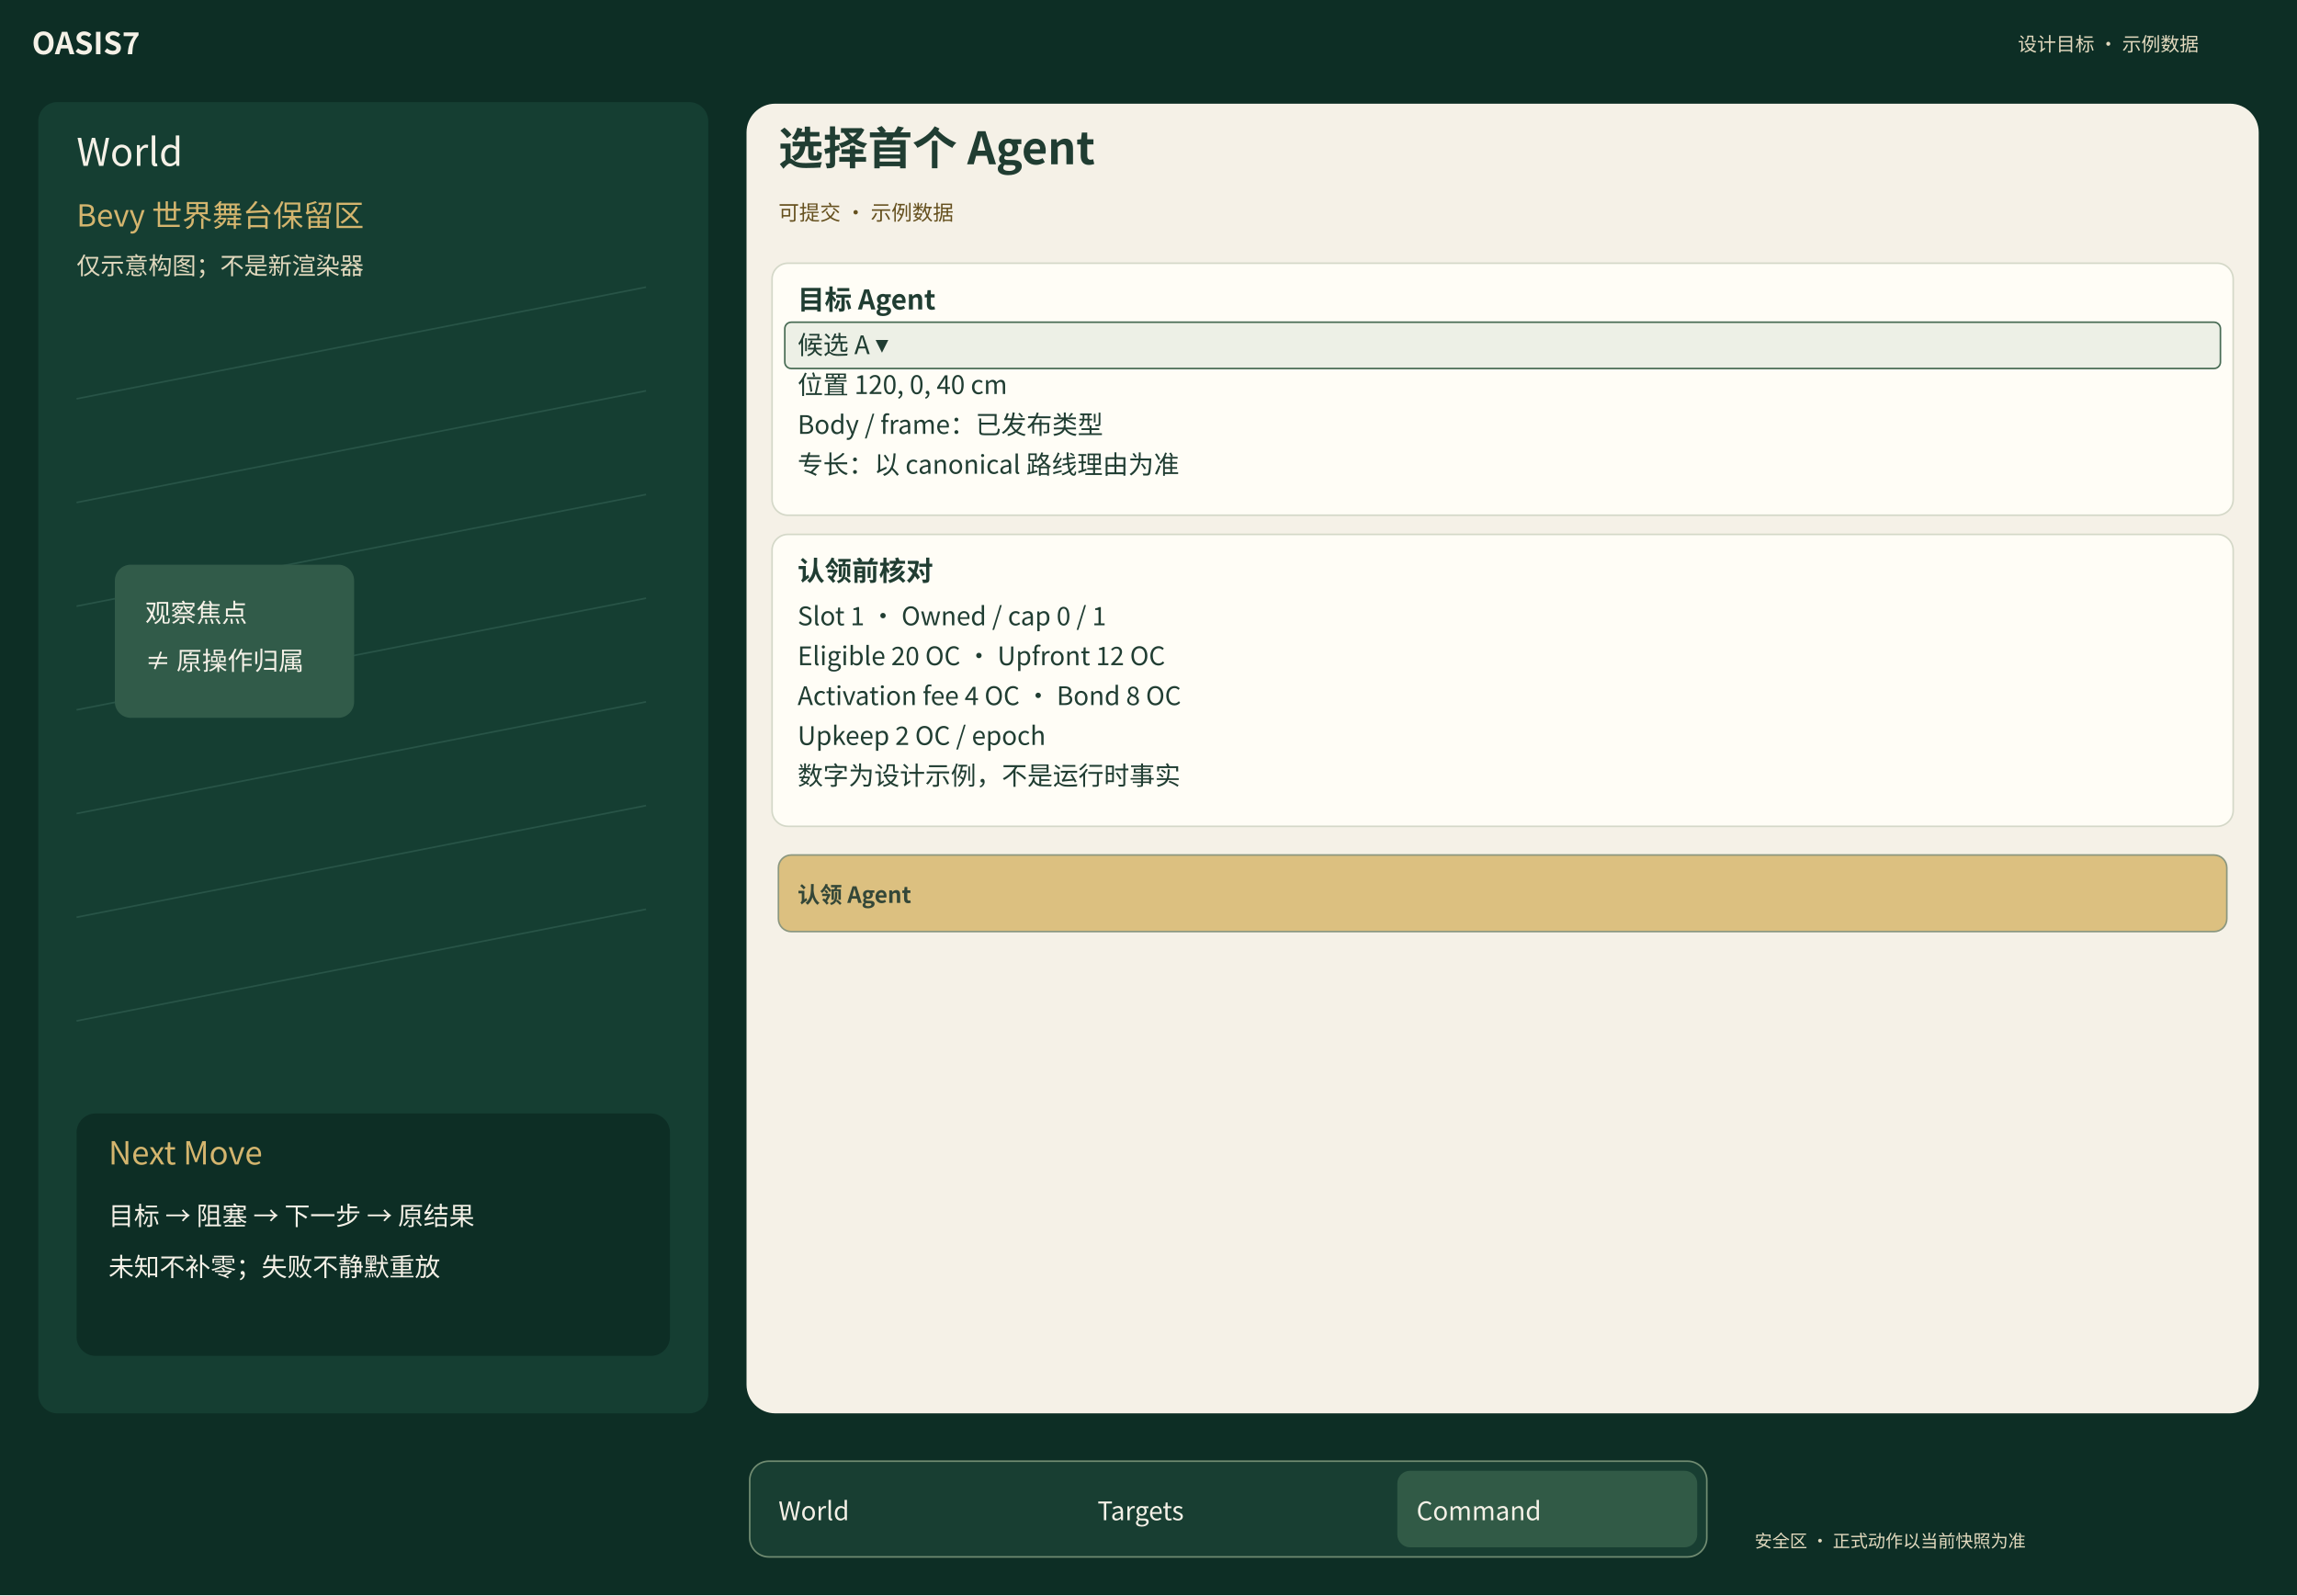
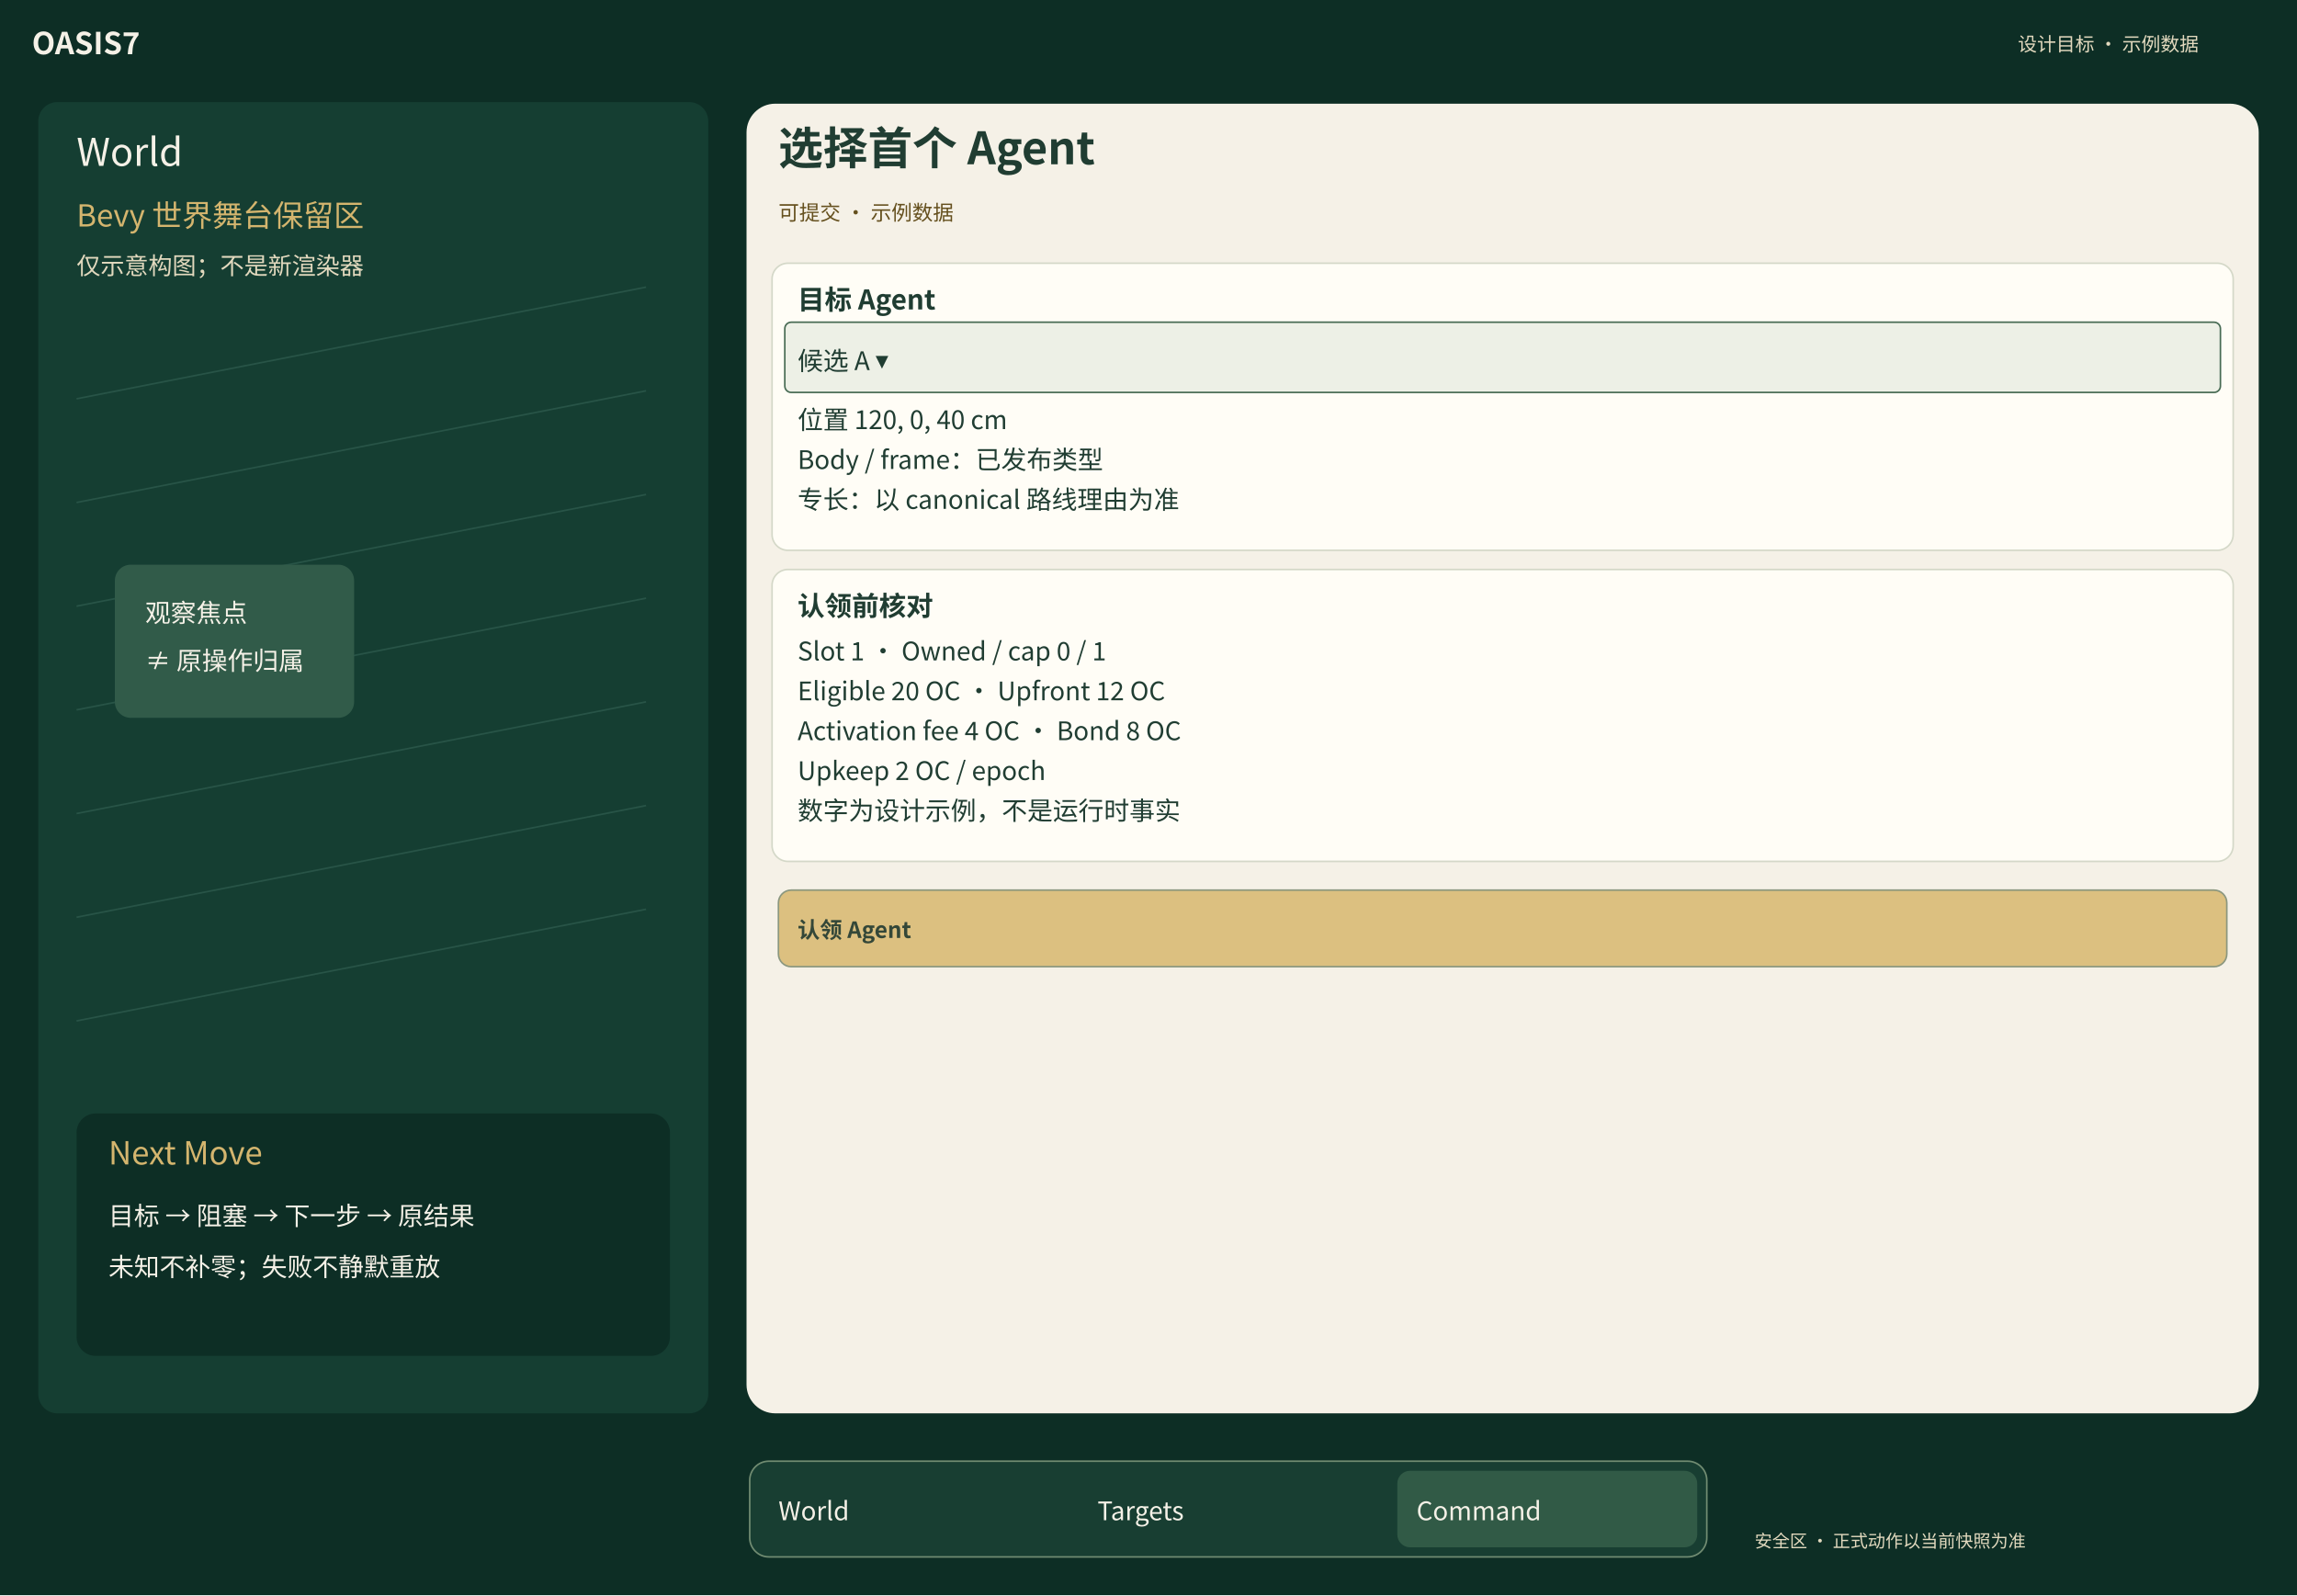
<svg xmlns="http://www.w3.org/2000/svg" width="1440" height="1000" viewBox="0 0 1440 1000">
  <rect x="0" y="0" width="1440" height="1000" rx="0" fill="#0d2e25" stroke="none" />
  <text x="20" y="34" font-family="Noto Sans CJK SC" font-size="19" font-weight="700" fill="#f5f1e7">OASIS7</text>
  <text x="1265" y="32" font-family="Noto Sans CJK SC" font-size="12" font-weight="400" fill="#e2d9be">设计目标 · 示例数据</text>
  <rect x="24" y="64" width="420" height="822" rx="12" fill="#153e32" stroke="none" />
  <text x="48" y="104" font-family="Noto Sans CJK SC" font-size="24" font-weight="400" fill="#f5f1e7">World</text>
  <text x="48" y="142" font-family="Noto Sans CJK SC" font-size="19" font-weight="400" fill="#d4b56e">Bevy 世界舞台保留区</text>
  <text x="48" y="172" font-family="Noto Sans CJK SC" font-size="15" font-weight="400" fill="#e2d9be">仅示意构图；不是新渲染器</text>
  <path d="M 48 250 L 405 180" stroke="#285447" fill="none" />
  <path d="M 48 315 L 405 245" stroke="#285447" fill="none" />
  <path d="M 48 380 L 405 310" stroke="#285447" fill="none" />
  <path d="M 48 445 L 405 375" stroke="#285447" fill="none" />
  <path d="M 48 510 L 405 440" stroke="#285447" fill="none" />
  <path d="M 48 575 L 405 505" stroke="#285447" fill="none" />
  <path d="M 48 640 L 405 570" stroke="#285447" fill="none" />
  <rect x="72" y="354" width="150" height="96" rx="10" fill="#315b49" stroke="none" />
  <text x="91" y="390" font-family="Noto Sans CJK SC" font-size="16" font-weight="400" fill="#f5f1e7">观察焦点</text>
  <text x="91" y="420" font-family="Noto Sans CJK SC" font-size="16" font-weight="400" fill="#f5f1e7">≠ 原操作归属</text>
  <rect x="48" y="698" width="372" height="152" rx="12" fill="#0d2e25" stroke="none" />
  <text x="68" y="730" font-family="Noto Sans CJK SC" font-size="20" font-weight="400" fill="#d4b56e">Next Move</text>
  <text x="68" y="768" font-family="Noto Sans CJK SC" font-size="16" font-weight="400" fill="#f5f1e7">目标 → 阻塞 → 下一步 → 原结果</text>
  <text x="68" y="800" font-family="Noto Sans CJK SC" font-size="16" font-weight="400" fill="#f5f1e7">未知不补零；失败不静默重放</text>
  <rect x="468" y="65" width="948" height="821" rx="18" fill="#f5f1e7" stroke="none" />
  <text x="488" y="103" font-family="Noto Sans CJK SC" font-size="28" font-weight="700" fill="#203d32">选择首个 Agent</text>
  <text x="488" y="138" font-family="Noto Sans CJK SC" font-size="13" font-weight="400" fill="#65501e">可提交 · 示例数据</text>
-   <rect x="484" y="165" width="916" height="158" rx="10" fill="#fffdf6" stroke="#d4d8c8" />
-   <rect x="492" y="202" width="900" height="29" rx="4" fill="#edf0e6" stroke="#486b54" />
+   <rect x="484" y="165" width="916" height="180" rx="10" fill="#fffdf6" stroke="#d4d8c8" />
+   <rect x="492" y="202" width="900" height="44" rx="4" fill="#edf0e6" stroke="#486b54" />
  <text x="500" y="194" font-family="Noto Sans CJK SC" font-size="17" font-weight="700" fill="#203d32">目标 Agent</text>
-   <text x="500" y="222" font-family="Noto Sans CJK SC" font-size="16" font-weight="400" fill="#203d32">候选 A ▾</text>
-   <text x="500" y="247" font-family="Noto Sans CJK SC" font-size="16" font-weight="400" fill="#203d32">位置 120, 0, 40 cm</text>
-   <text x="500" y="272" font-family="Noto Sans CJK SC" font-size="16" font-weight="400" fill="#203d32">Body / frame：已发布类型</text>
-   <text x="500" y="297" font-family="Noto Sans CJK SC" font-size="16" font-weight="400" fill="#203d32">专长：以 canonical 路线理由为准</text>
-   <rect x="484" y="335" width="916" height="183" rx="10" fill="#fffdf6" stroke="#d4d8c8" />
-   <text x="500" y="364" font-family="Noto Sans CJK SC" font-size="17" font-weight="700" fill="#203d32">认领前核对</text>
-   <text x="500" y="392" font-family="Noto Sans CJK SC" font-size="16" font-weight="400" fill="#203d32">Slot 1 · Owned / cap 0 / 1</text>
-   <text x="500" y="417" font-family="Noto Sans CJK SC" font-size="16" font-weight="400" fill="#203d32">Eligible 20 OC · Upfront 12 OC</text>
-   <text x="500" y="442" font-family="Noto Sans CJK SC" font-size="16" font-weight="400" fill="#203d32">Activation fee 4 OC · Bond 8 OC</text>
-   <text x="500" y="467" font-family="Noto Sans CJK SC" font-size="16" font-weight="400" fill="#203d32">Upkeep 2 OC / epoch</text>
-   <text x="500" y="492" font-family="Noto Sans CJK SC" font-size="16" font-weight="400" fill="#203d32">数字为设计示例，不是运行时事实</text>
-   <rect x="488.0" y="536" width="908.0" height="48" rx="8" fill="#dcc080" stroke="#8b977f" />
-   <text x="500.0" y="566" font-family="Noto Sans CJK SC" font-size="14" font-weight="700" fill="#344738">认领 Agent</text>
+   <text x="500" y="232" font-family="Noto Sans CJK SC" font-size="16" font-weight="400" fill="#203d32">候选 A ▾</text>
+   <text x="500" y="269" font-family="Noto Sans CJK SC" font-size="16" font-weight="400" fill="#203d32">位置 120, 0, 40 cm</text>
+   <text x="500" y="294" font-family="Noto Sans CJK SC" font-size="16" font-weight="400" fill="#203d32">Body / frame：已发布类型</text>
+   <text x="500" y="319" font-family="Noto Sans CJK SC" font-size="16" font-weight="400" fill="#203d32">专长：以 canonical 路线理由为准</text>
+   <rect x="484" y="357" width="916" height="183" rx="10" fill="#fffdf6" stroke="#d4d8c8" />
+   <text x="500" y="386" font-family="Noto Sans CJK SC" font-size="17" font-weight="700" fill="#203d32">认领前核对</text>
+   <text x="500" y="414" font-family="Noto Sans CJK SC" font-size="16" font-weight="400" fill="#203d32">Slot 1 · Owned / cap 0 / 1</text>
+   <text x="500" y="439" font-family="Noto Sans CJK SC" font-size="16" font-weight="400" fill="#203d32">Eligible 20 OC · Upfront 12 OC</text>
+   <text x="500" y="464" font-family="Noto Sans CJK SC" font-size="16" font-weight="400" fill="#203d32">Activation fee 4 OC · Bond 8 OC</text>
+   <text x="500" y="489" font-family="Noto Sans CJK SC" font-size="16" font-weight="400" fill="#203d32">Upkeep 2 OC / epoch</text>
+   <text x="500" y="514" font-family="Noto Sans CJK SC" font-size="16" font-weight="400" fill="#203d32">数字为设计示例，不是运行时事实</text>
+   <rect x="488.0" y="558" width="908.0" height="48" rx="8" fill="#dcc080" stroke="#8b977f" />
+   <text x="500.0" y="588" font-family="Noto Sans CJK SC" font-size="14" font-weight="700" fill="#344738">认领 Agent</text>
  <rect x="470" y="916" width="600" height="60" rx="12" fill="#183e32" stroke="#718c72" />
  <rect x="476.0" y="922" width="188.0" height="48" rx="8" fill="#183e32" stroke="none" />
  <text x="488.0" y="953" font-family="Noto Sans CJK SC" font-size="16" font-weight="400" fill="#f5f1e7">World</text>
  <rect x="676.0" y="922" width="188.0" height="48" rx="8" fill="#183e32" stroke="none" />
  <text x="688.0" y="953" font-family="Noto Sans CJK SC" font-size="16" font-weight="400" fill="#f5f1e7">Targets</text>
  <rect x="876.0" y="922" width="188.0" height="48" rx="8" fill="#315a46" stroke="none" />
  <text x="888.0" y="953" font-family="Noto Sans CJK SC" font-size="16" font-weight="400" fill="#f5f1e7">Command</text>
  <text x="1100" y="970" font-family="Noto Sans CJK SC" font-size="11" font-weight="400" fill="#e2d9be">安全区 · 正式动作以当前快照为准</text>
</svg>
